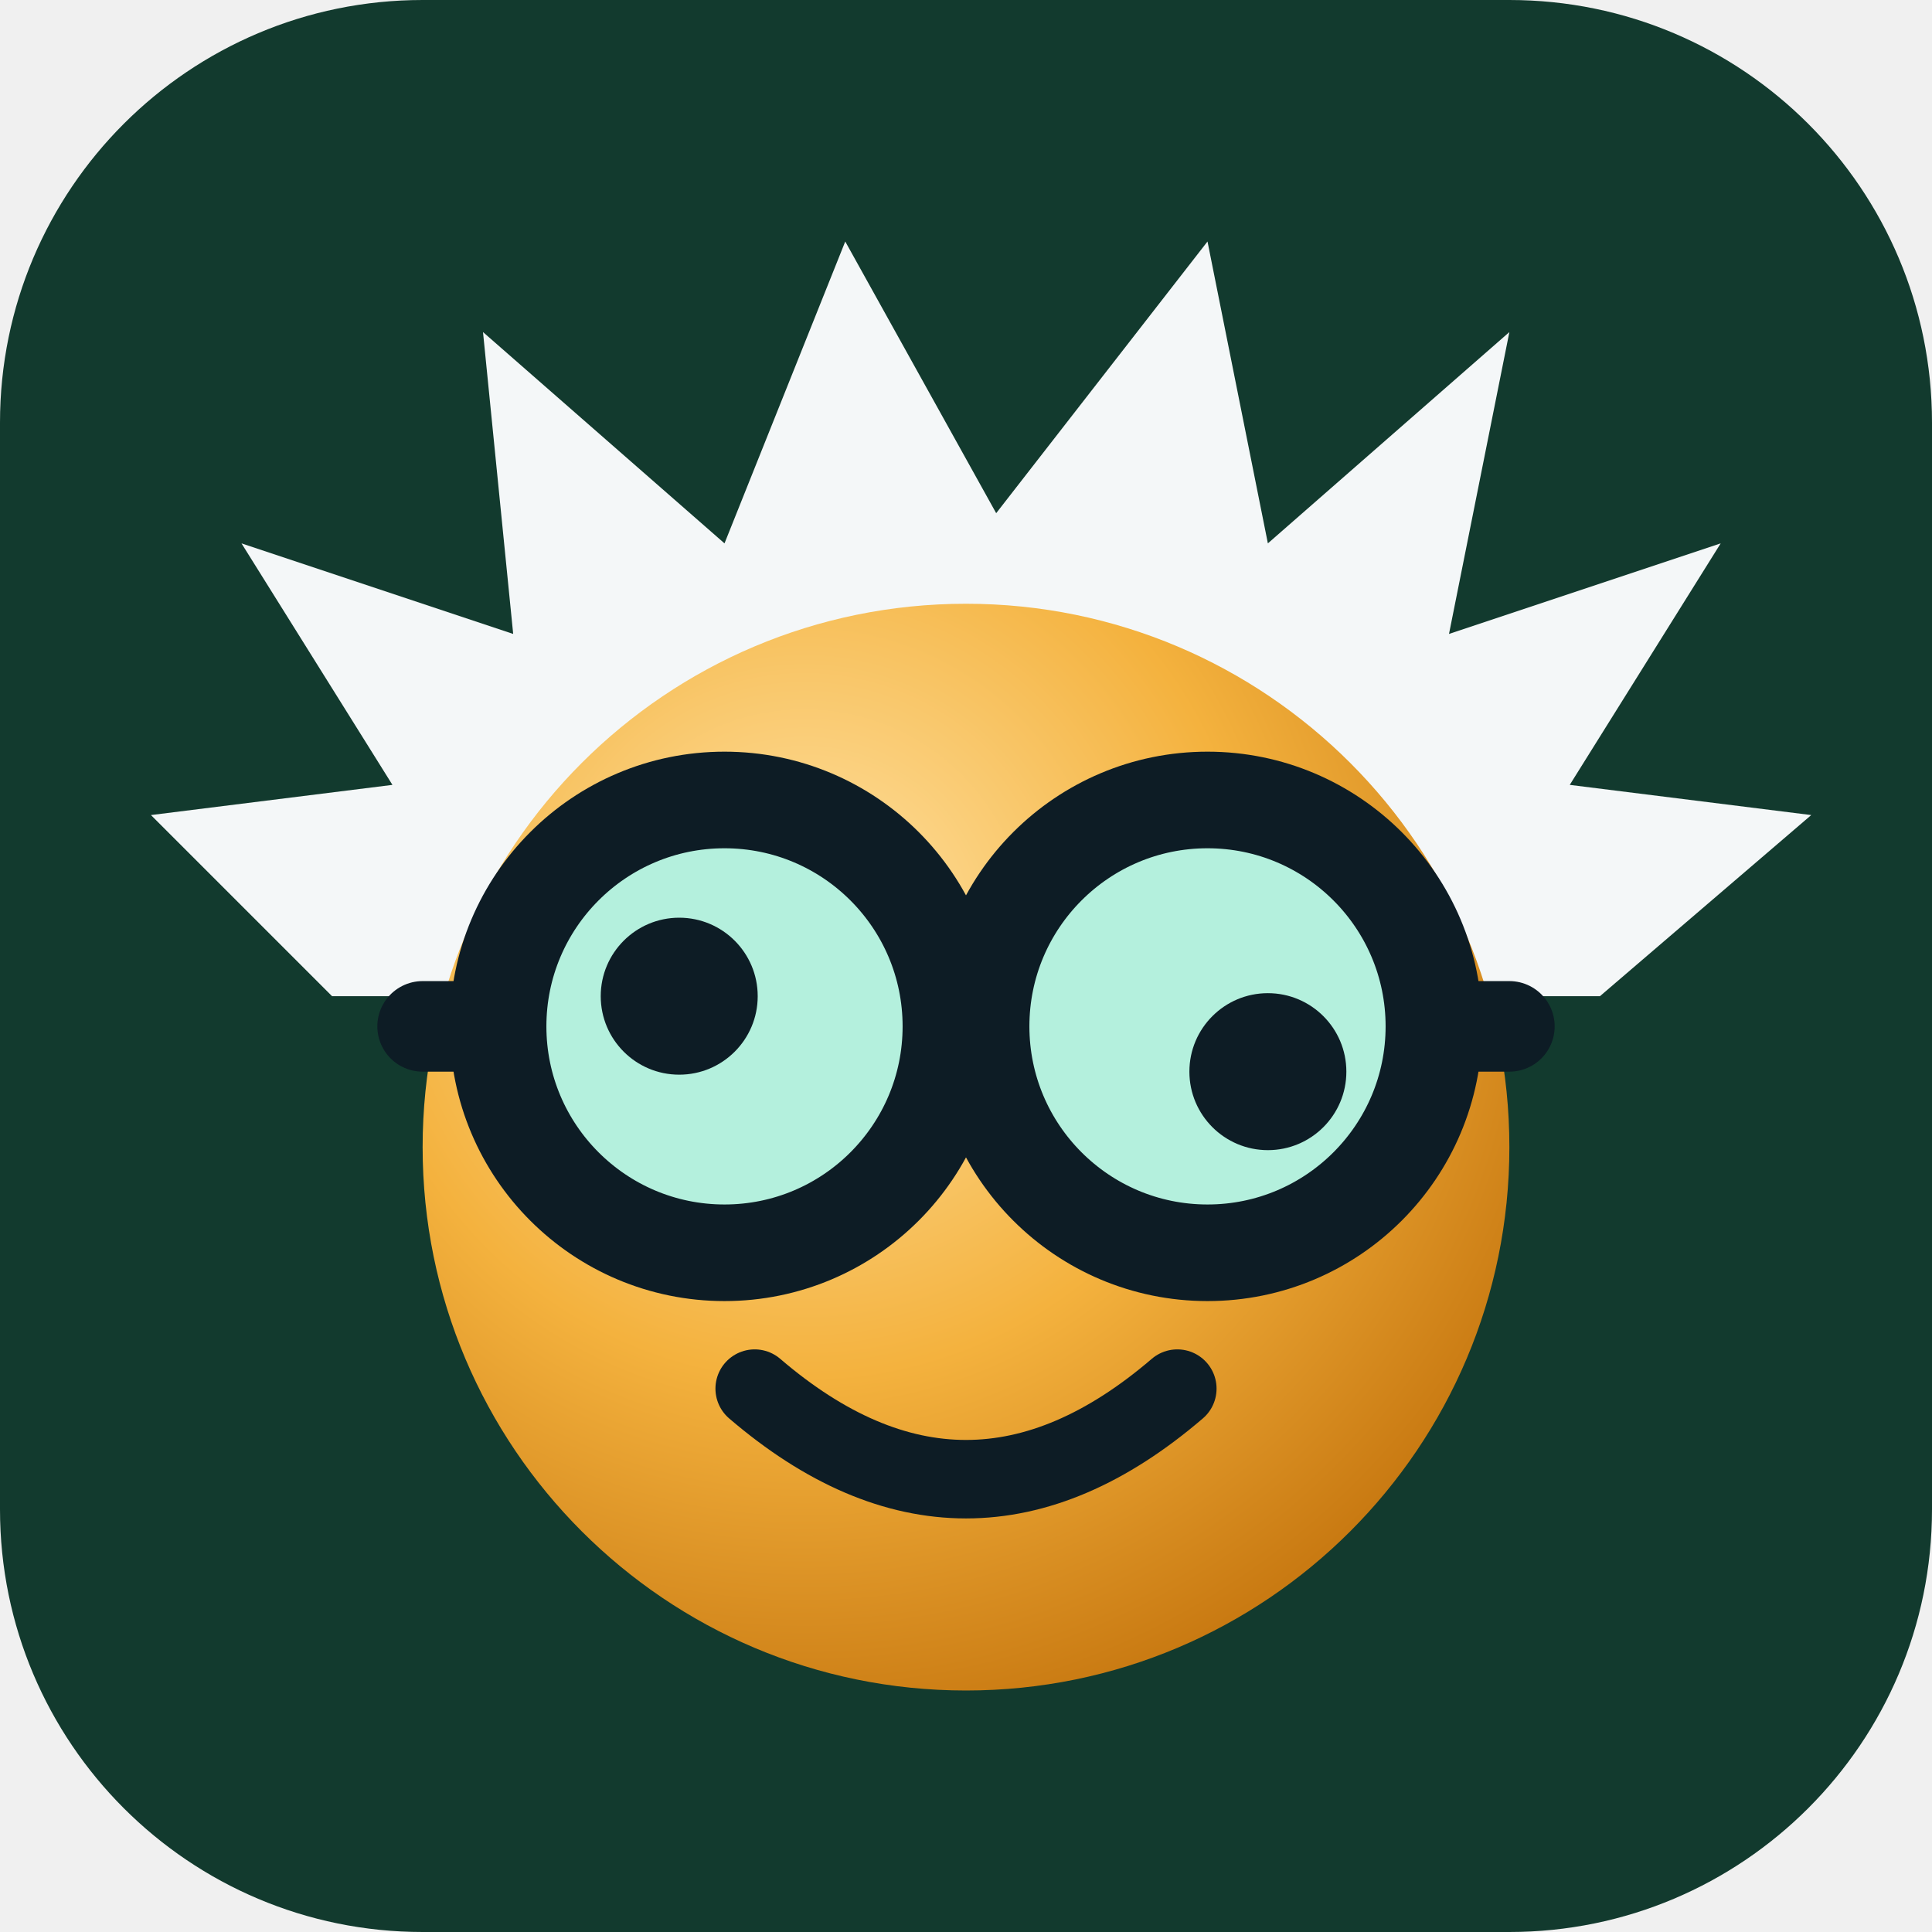
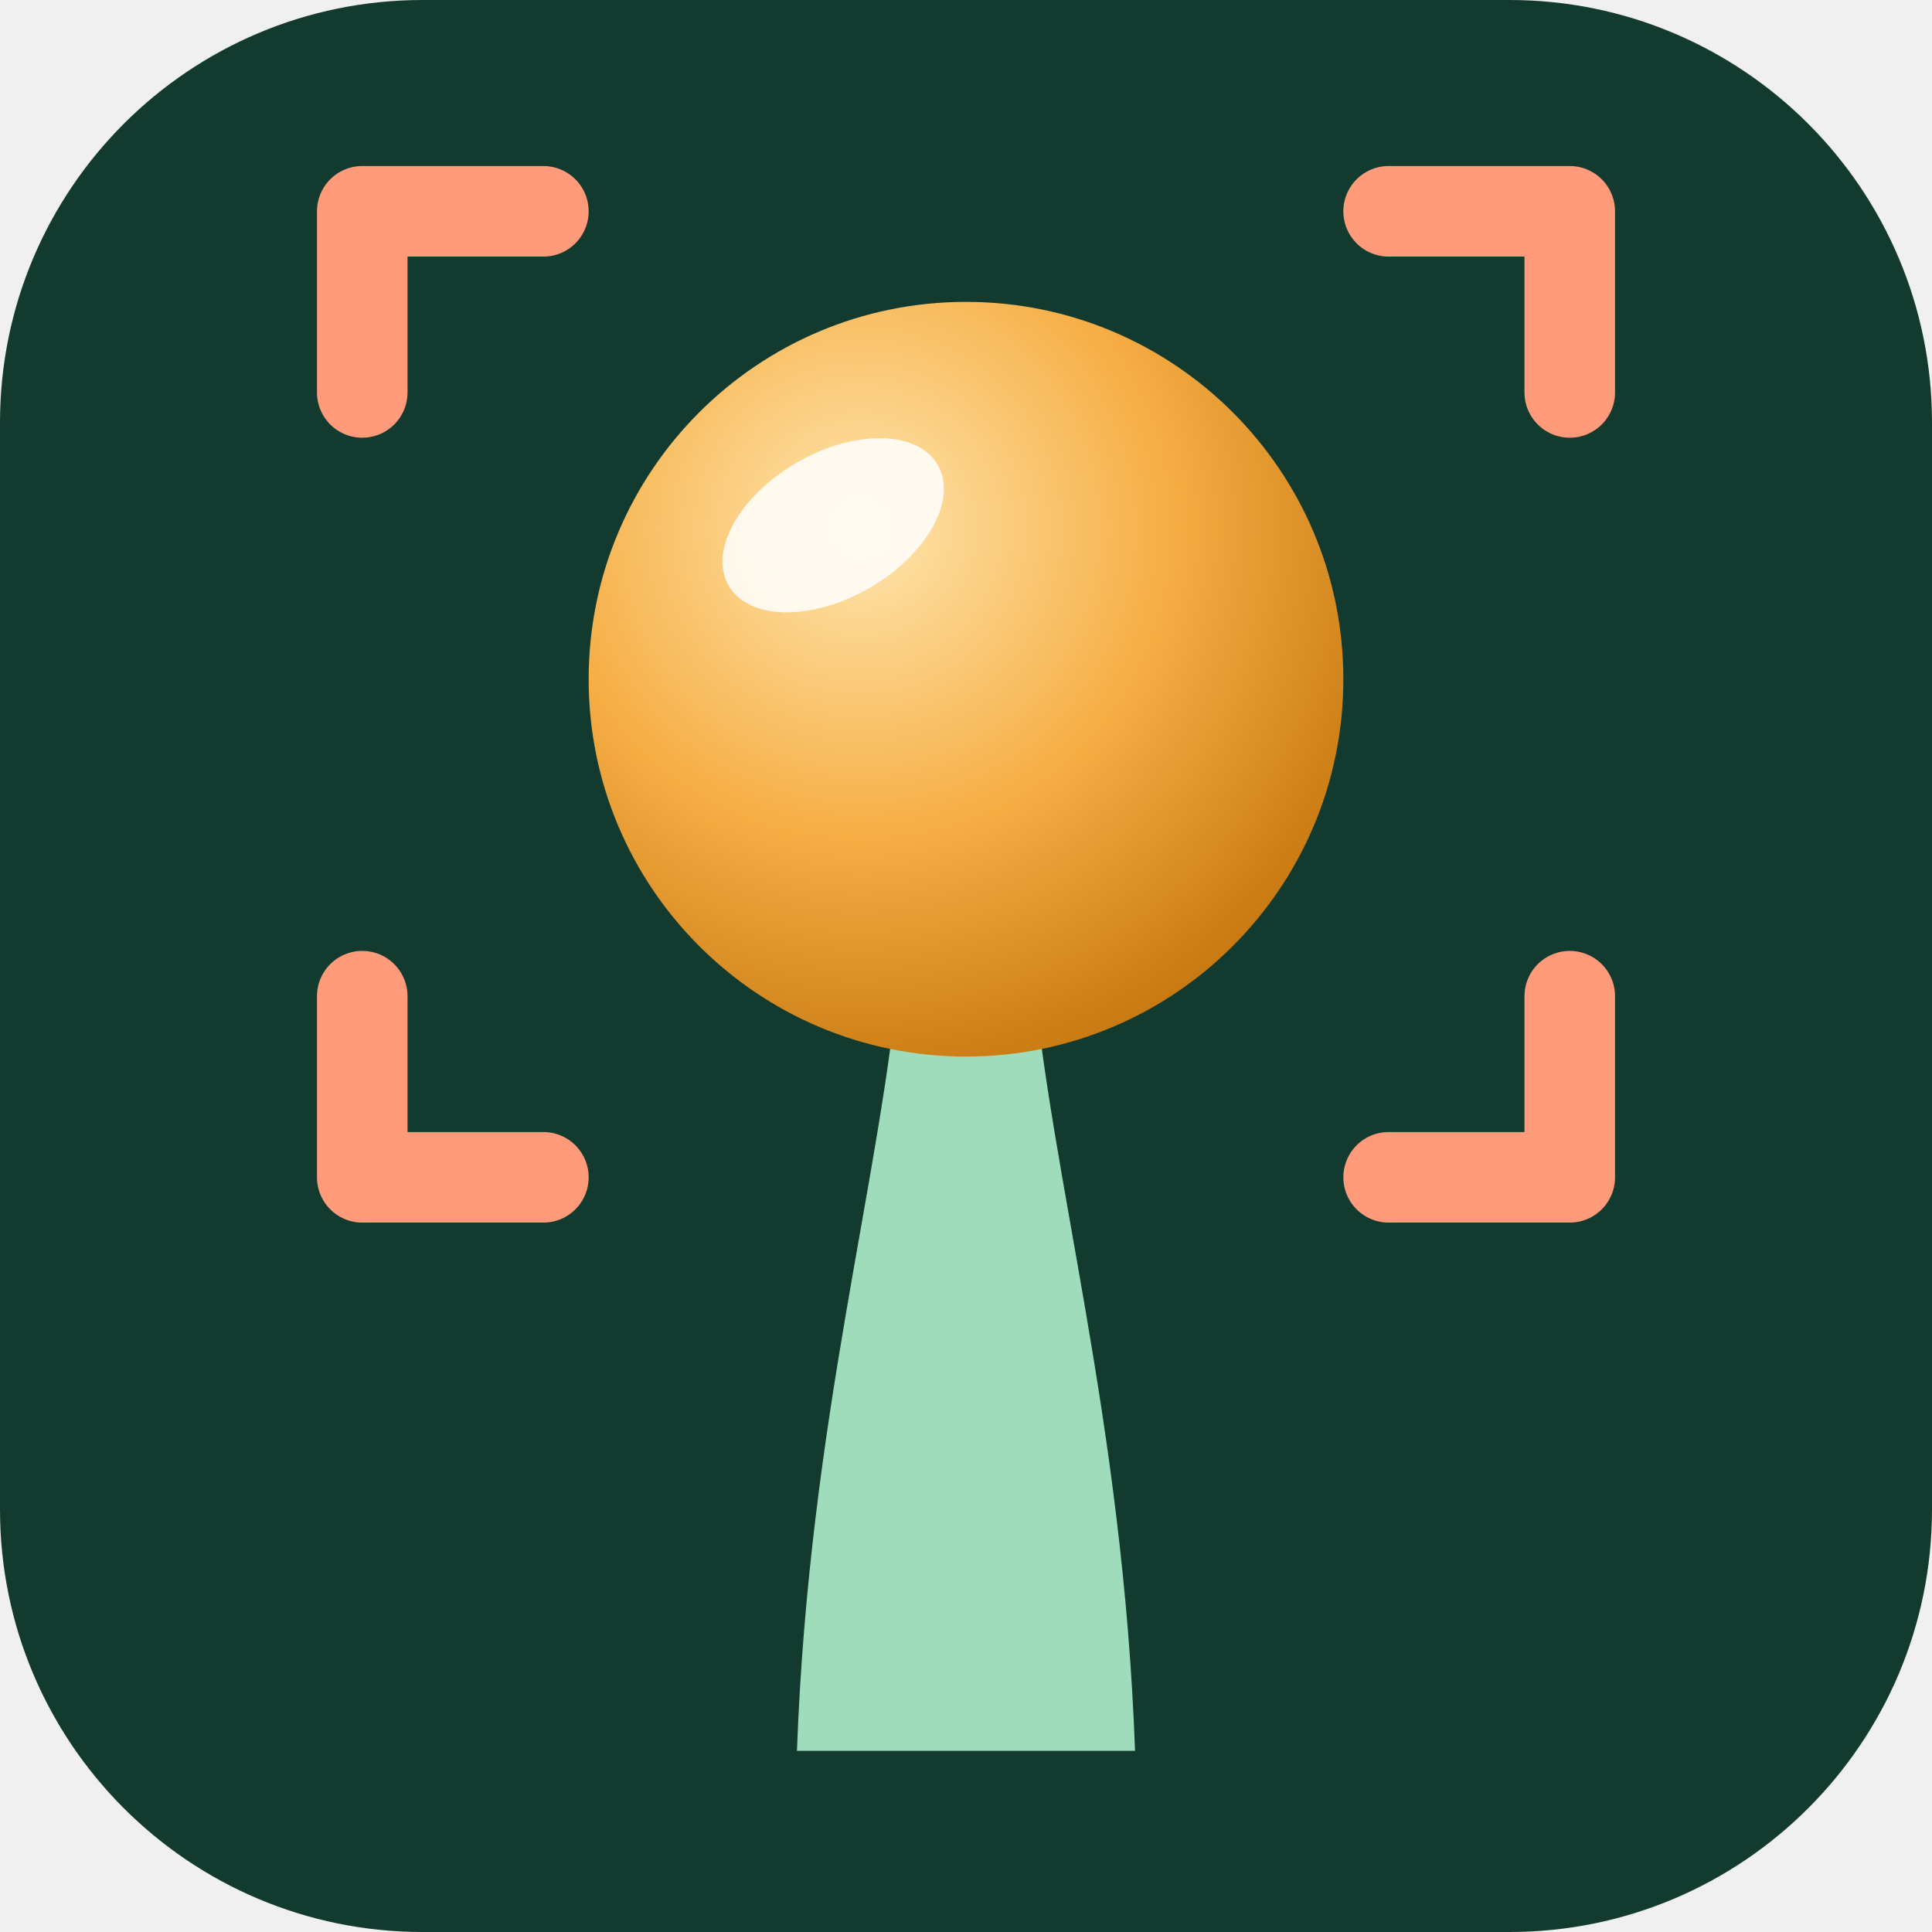
<svg xmlns="http://www.w3.org/2000/svg" viewBox="0 0 64 64">
-   <rect width="64" height="64" rx="14" fill="#123a2e" />
-   <path d="M11 33 L5 27 L13 26 L8 18 L17 21 L16 11 L24 18 L28 8 L33 17 L40 8 L42 18 L50 11 L48 21 L57 18 L52 26 L60 27 L53 33 Z" fill="#f4f7f8" />
  <defs>
-     <radialGradient id="a" cx="35%" cy="30%" r="75%">
-       <stop offset="0" stop-color="#ffe3a6" />
-       <stop offset=".55" stop-color="#f4b23e" />
+     <radialGradient id="h" cx="36%" cy="30%" r="74%">
+       <stop offset="0" stop-color="#ffe7b0" />
+       <stop offset=".55" stop-color="#f6ae45" />
      <stop offset="1" stop-color="#c97a12" />
    </radialGradient>
  </defs>
-   <circle cx="32" cy="38" r="18" fill="url(#a)" />
-   <path d="M14 34 H50" stroke="#0d1c25" stroke-width="3" stroke-linecap="round" />
-   <circle cx="24" cy="34" r="7.5" fill="#b4f0dd" stroke="#0d1c25" stroke-width="3.2" />
-   <circle cx="40" cy="34" r="7.5" fill="#b4f0dd" stroke="#0d1c25" stroke-width="3.2" />
-   <circle cx="22.5" cy="33" r="2.6" fill="#0d1c25" />
-   <circle cx="42" cy="35.5" r="2.6" fill="#0d1c25" />
-   <path d="M25 46 Q32 52 39 46" fill="none" stroke="#0d1c25" stroke-width="2.6" stroke-linecap="round" />
+   <rect width="64" height="64" rx="14" fill="#123a2e" />
+   <g fill="none" stroke="#ff9a7a" stroke-width="3" stroke-linecap="round" stroke-linejoin="round">
+     <path d="M12 13 V7 H18" />
+     <path d="M46 7 H52 V13" />
+     <path d="M12 33 V39 H18" />
+     <path d="M46 39 H52 V33" />
+   </g>
+   <path d="M26.4 58 C26.8 47 29.2 39 29.8 32 L34.2 32 C34.8 39 37.2 47 37.6 58 Z" fill="#9edcbc" />
+   <circle cx="32" cy="22.5" r="12.5" fill="url(#h)" />
+   <ellipse cx="27.6" cy="17.4" rx="4" ry="2.4" fill="#ffffff" opacity=".85" transform="rotate(-30 27.6 17.4)" />
</svg>
